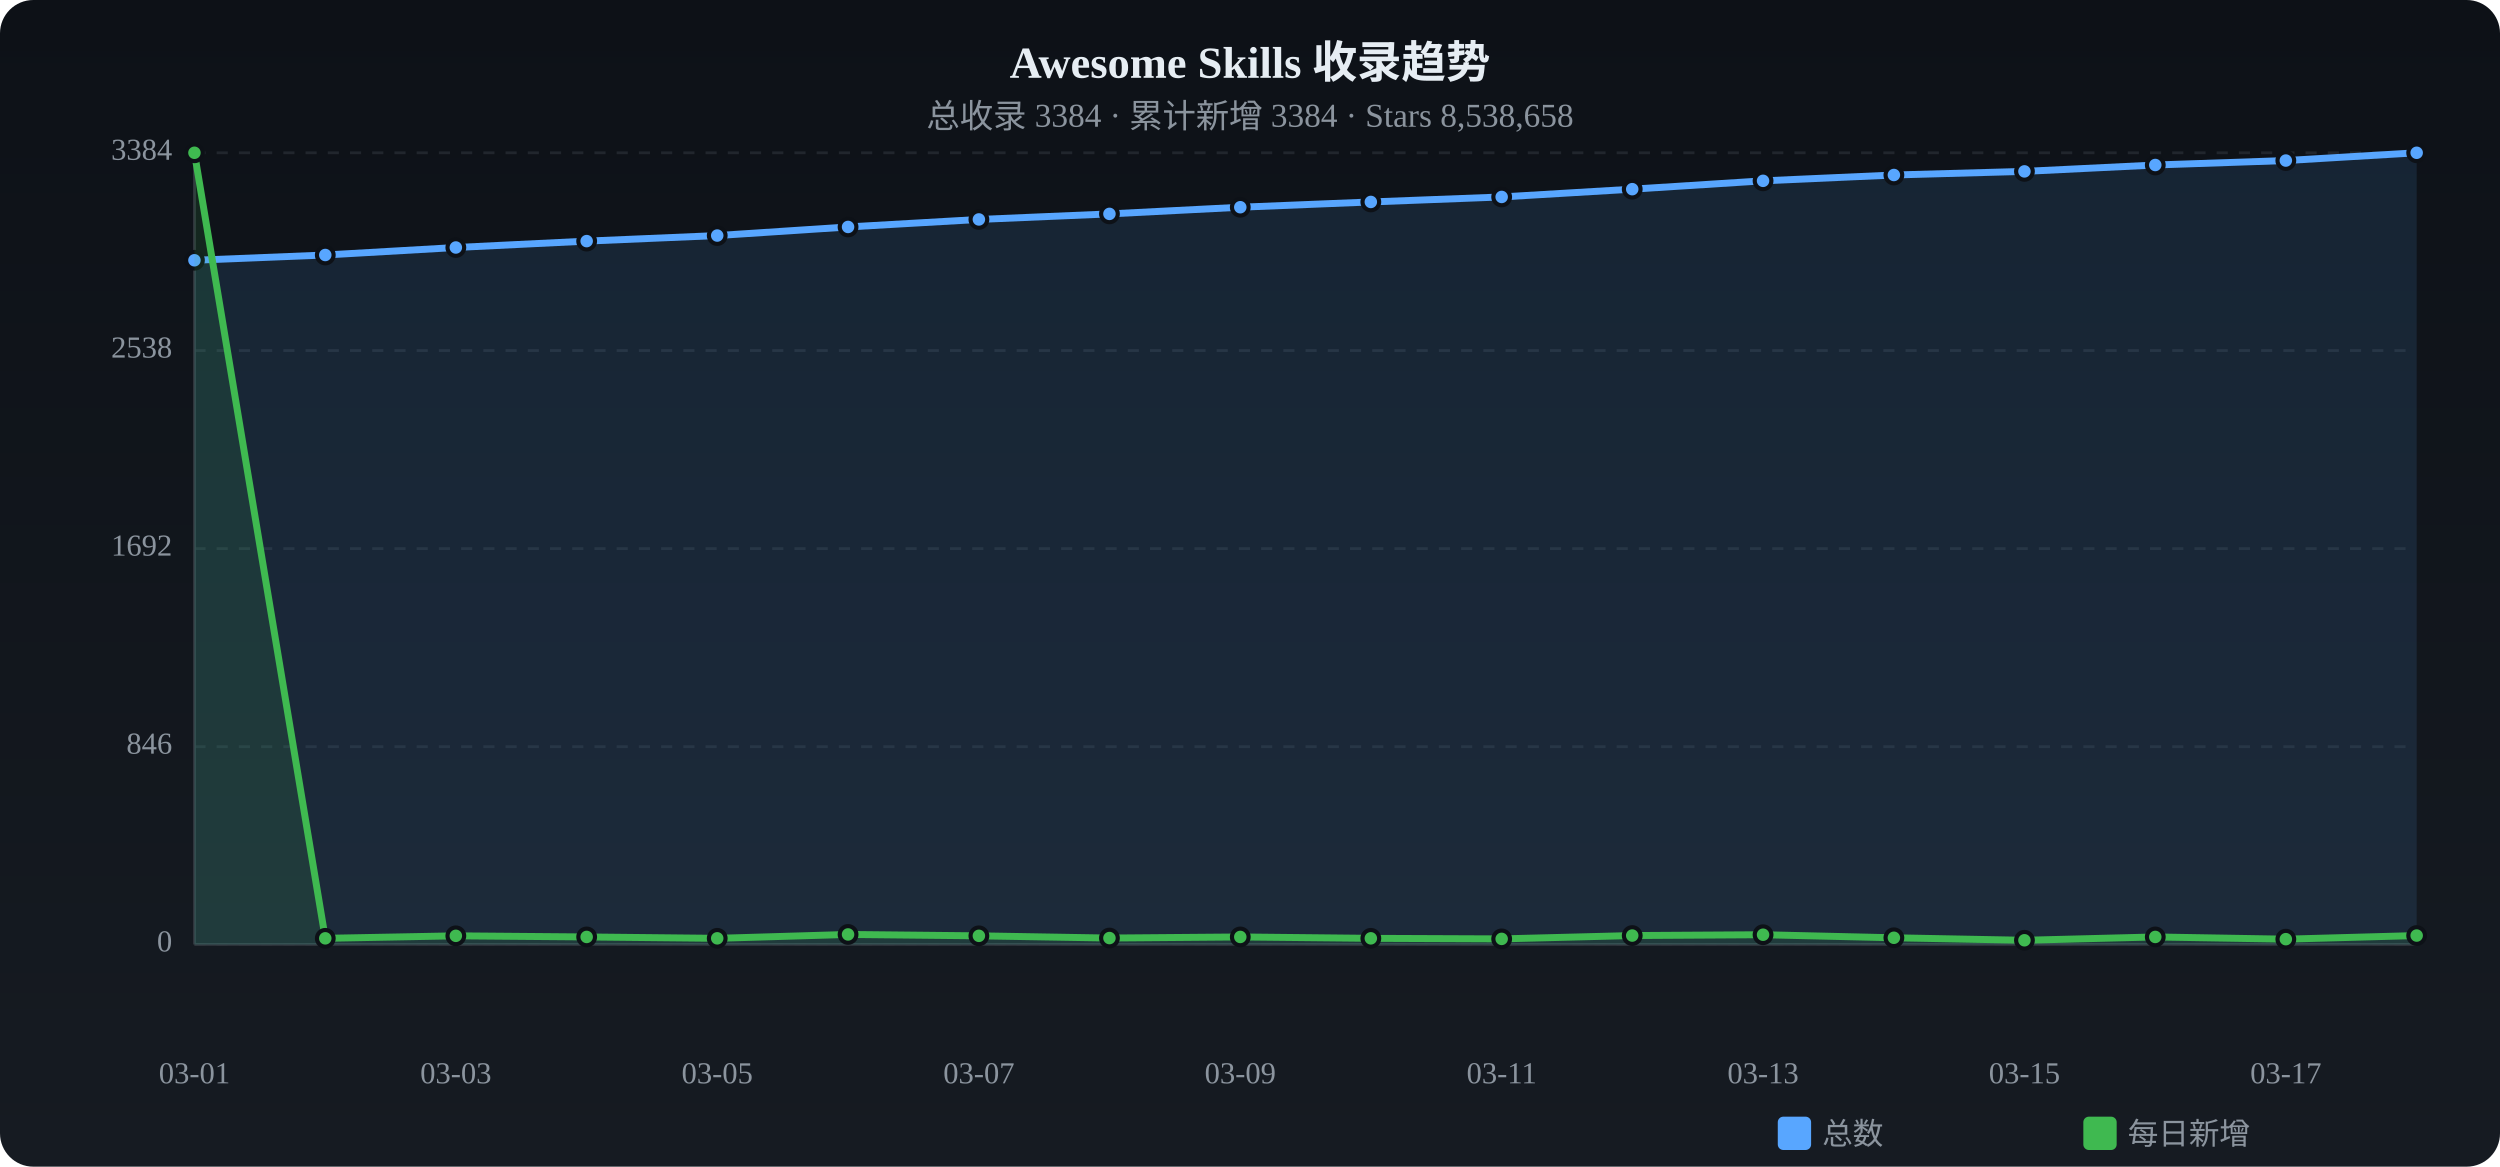
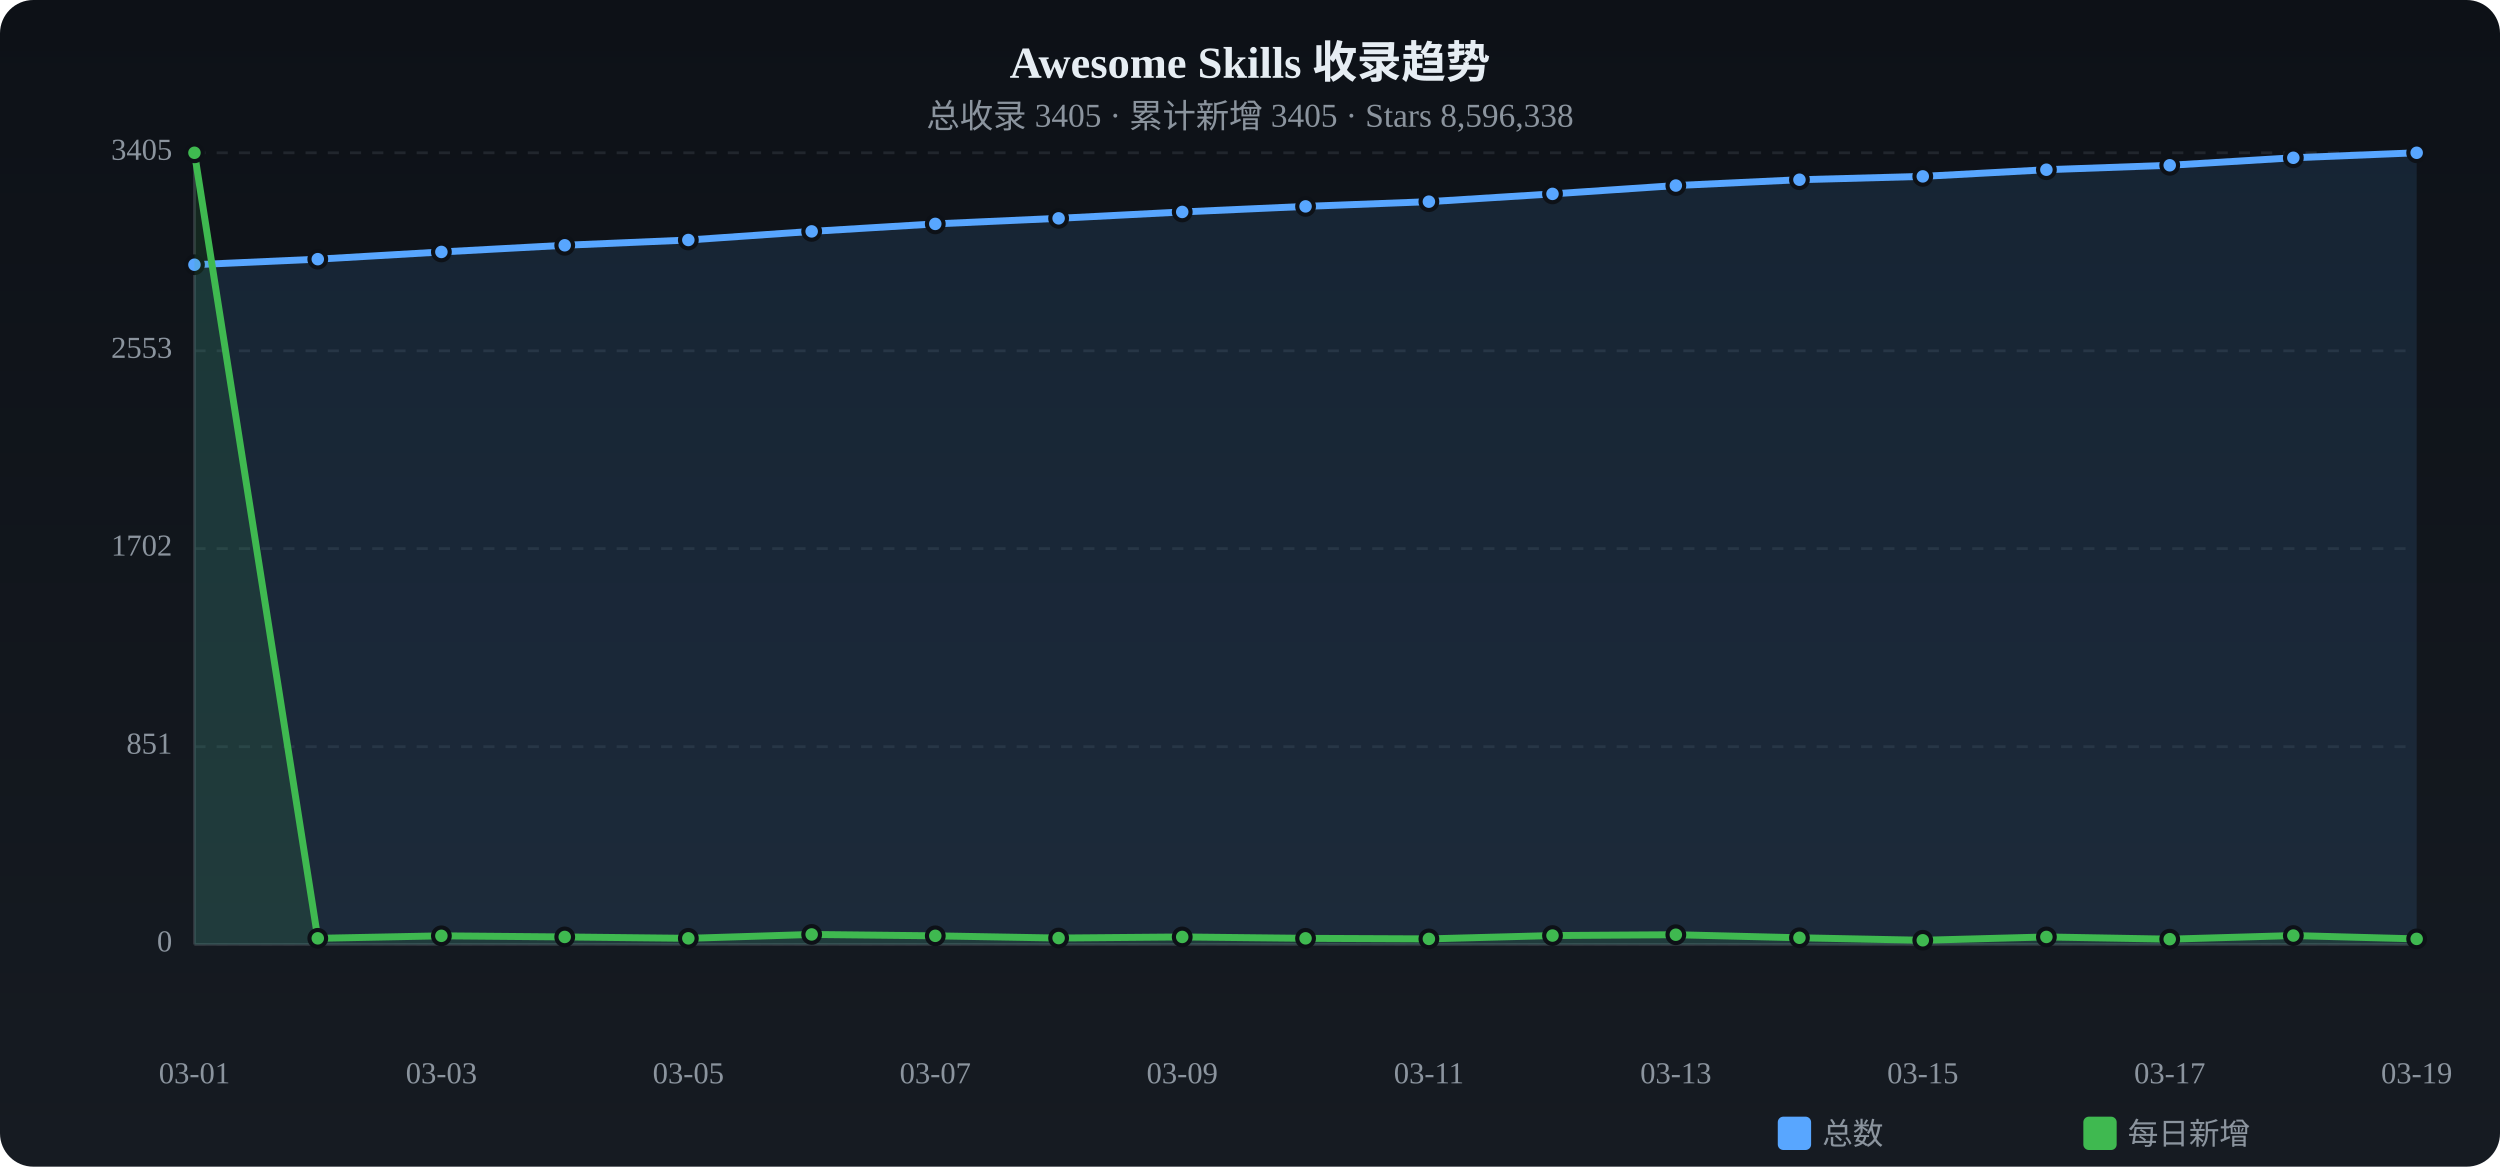
<svg xmlns="http://www.w3.org/2000/svg" viewBox="0 0 900 420" width="900" height="420">
  <defs>
    <linearGradient id="tbg" x1="0%" y1="0%" x2="0%" y2="100%">
      <stop offset="0%" stop-color="#0d1117" />
      <stop offset="100%" stop-color="#161b22" />
    </linearGradient>
  </defs>
  <rect width="900" height="420" rx="12" fill="url(#tbg)" />
  <text x="450.0" y="28" text-anchor="middle" fill="#e6edf3" font-size="16" font-weight="bold">Awesome Skills 收录趋势</text>
-   <text x="450.0" y="46" text-anchor="middle" fill="#8b949e" font-size="12">总收录 3384 · 累计新增 3384 · Stars 8,538,658</text>
+   <text x="450.0" y="46" text-anchor="middle" fill="#8b949e" font-size="12">总收录 3405 · 累计新增 3405 · Stars 8,596,338</text>
  <text x="62" y="340.0" text-anchor="end" fill="#8b949e" font-size="11" dominant-baseline="middle">0</text>
  <line x1="70" y1="340.0" x2="870" y2="340.0" stroke="#21262d" stroke-dasharray="4 4" />
-   <text x="62" y="268.8" text-anchor="end" fill="#8b949e" font-size="11" dominant-baseline="middle">846</text>
+   <text x="62" y="268.8" text-anchor="end" fill="#8b949e" font-size="11" dominant-baseline="middle">851</text>
  <line x1="70" y1="268.8" x2="870" y2="268.8" stroke="#21262d" stroke-dasharray="4 4" />
-   <text x="62" y="197.5" text-anchor="end" fill="#8b949e" font-size="11" dominant-baseline="middle">1692</text>
+   <text x="62" y="197.5" text-anchor="end" fill="#8b949e" font-size="11" dominant-baseline="middle">1702</text>
  <line x1="70" y1="197.5" x2="870" y2="197.5" stroke="#21262d" stroke-dasharray="4 4" />
-   <text x="62" y="126.2" text-anchor="end" fill="#8b949e" font-size="11" dominant-baseline="middle">2538</text>
-   <line x1="70" y1="126.2" x2="870" y2="126.2" stroke="#21262d" stroke-dasharray="4 4" />
-   <text x="62" y="55.0" text-anchor="end" fill="#8b949e" font-size="11" dominant-baseline="middle">3384</text>
+   <text x="62" y="126.3" text-anchor="end" fill="#8b949e" font-size="11" dominant-baseline="middle">2553</text>
+   <line x1="70" y1="126.3" x2="870" y2="126.3" stroke="#21262d" stroke-dasharray="4 4" />
+   <text x="62" y="55.0" text-anchor="end" fill="#8b949e" font-size="11" dominant-baseline="middle">3405</text>
  <line x1="70" y1="55.0" x2="870" y2="55.0" stroke="#21262d" stroke-dasharray="4 4" />
  <line x1="70" y1="55" x2="70" y2="340" stroke="#30363d" />
  <line x1="70" y1="340" x2="870" y2="340" stroke="#30363d" />
-   <path d="M70.0,93.7 L117.1,91.8 L164.1,89.1 L211.2,86.8 L258.2,84.8 L305.3,81.7 L352.4,79.0 L399.4,77.0 L446.5,74.6 L493.5,72.7 L540.6,70.9 L587.6,68.1 L634.7,65.1 L681.8,63.0 L728.8,61.7 L775.9,59.4 L822.9,57.8 L870.0,55.0 L870.0,340 L70.0,340 Z" fill="#58a6ff" opacity="0.12" />
-   <polyline points="70.0,93.7 117.1,91.8 164.1,89.1 211.2,86.8 258.2,84.8 305.3,81.7 352.4,79.0 399.4,77.0 446.5,74.6 493.5,72.7 540.6,70.9 587.6,68.1 634.7,65.1 681.8,63.0 728.8,61.7 775.9,59.4 822.9,57.8 870.0,55.0" fill="none" stroke="#58a6ff" stroke-width="2.5" stroke-linecap="round" stroke-linejoin="round" />
-   <circle cx="70.0" cy="93.7" r="3" fill="#58a6ff" stroke="#0d1117" stroke-width="1.5" />
-   <circle cx="117.1" cy="91.8" r="3" fill="#58a6ff" stroke="#0d1117" stroke-width="1.5" />
-   <circle cx="164.1" cy="89.1" r="3" fill="#58a6ff" stroke="#0d1117" stroke-width="1.5" />
-   <circle cx="211.2" cy="86.8" r="3" fill="#58a6ff" stroke="#0d1117" stroke-width="1.5" />
-   <circle cx="258.2" cy="84.8" r="3" fill="#58a6ff" stroke="#0d1117" stroke-width="1.5" />
-   <circle cx="305.3" cy="81.7" r="3" fill="#58a6ff" stroke="#0d1117" stroke-width="1.5" />
-   <circle cx="352.4" cy="79.0" r="3" fill="#58a6ff" stroke="#0d1117" stroke-width="1.5" />
-   <circle cx="399.4" cy="77.0" r="3" fill="#58a6ff" stroke="#0d1117" stroke-width="1.5" />
-   <circle cx="446.5" cy="74.6" r="3" fill="#58a6ff" stroke="#0d1117" stroke-width="1.5" />
-   <circle cx="493.5" cy="72.7" r="3" fill="#58a6ff" stroke="#0d1117" stroke-width="1.5" />
-   <circle cx="540.6" cy="70.9" r="3" fill="#58a6ff" stroke="#0d1117" stroke-width="1.5" />
-   <circle cx="587.6" cy="68.1" r="3" fill="#58a6ff" stroke="#0d1117" stroke-width="1.5" />
-   <circle cx="634.7" cy="65.1" r="3" fill="#58a6ff" stroke="#0d1117" stroke-width="1.5" />
-   <circle cx="681.8" cy="63.0" r="3" fill="#58a6ff" stroke="#0d1117" stroke-width="1.5" />
-   <circle cx="728.8" cy="61.7" r="3" fill="#58a6ff" stroke="#0d1117" stroke-width="1.5" />
-   <circle cx="775.9" cy="59.4" r="3" fill="#58a6ff" stroke="#0d1117" stroke-width="1.5" />
-   <circle cx="822.9" cy="57.8" r="3" fill="#58a6ff" stroke="#0d1117" stroke-width="1.5" />
+   <path d="M70.0,95.3 L114.4,93.3 L158.9,90.7 L203.3,88.3 L247.8,86.4 L292.2,83.3 L336.7,80.6 L381.1,78.6 L425.6,76.3 L470.0,74.3 L514.4,72.6 L558.9,69.8 L603.3,66.8 L647.8,64.7 L692.2,63.5 L736.7,61.1 L781.1,59.5 L825.6,56.8 L870.0,55.0 L870.0,340 L70.0,340 Z" fill="#58a6ff" opacity="0.12" />
+   <polyline points="70.0,95.3 114.4,93.3 158.9,90.7 203.3,88.3 247.8,86.4 292.2,83.3 336.7,80.6 381.1,78.6 425.6,76.3 470.0,74.3 514.4,72.6 558.9,69.8 603.3,66.8 647.8,64.7 692.2,63.5 736.7,61.1 781.1,59.5 825.6,56.8 870.0,55.0" fill="none" stroke="#58a6ff" stroke-width="2.5" stroke-linecap="round" stroke-linejoin="round" />
+   <circle cx="70.0" cy="95.3" r="3" fill="#58a6ff" stroke="#0d1117" stroke-width="1.5" />
+   <circle cx="114.4" cy="93.3" r="3" fill="#58a6ff" stroke="#0d1117" stroke-width="1.5" />
+   <circle cx="158.9" cy="90.7" r="3" fill="#58a6ff" stroke="#0d1117" stroke-width="1.5" />
+   <circle cx="203.3" cy="88.3" r="3" fill="#58a6ff" stroke="#0d1117" stroke-width="1.5" />
+   <circle cx="247.8" cy="86.4" r="3" fill="#58a6ff" stroke="#0d1117" stroke-width="1.5" />
+   <circle cx="292.2" cy="83.3" r="3" fill="#58a6ff" stroke="#0d1117" stroke-width="1.5" />
+   <circle cx="336.7" cy="80.6" r="3" fill="#58a6ff" stroke="#0d1117" stroke-width="1.5" />
+   <circle cx="381.1" cy="78.6" r="3" fill="#58a6ff" stroke="#0d1117" stroke-width="1.5" />
+   <circle cx="425.6" cy="76.3" r="3" fill="#58a6ff" stroke="#0d1117" stroke-width="1.5" />
+   <circle cx="470.0" cy="74.3" r="3" fill="#58a6ff" stroke="#0d1117" stroke-width="1.5" />
+   <circle cx="514.4" cy="72.6" r="3" fill="#58a6ff" stroke="#0d1117" stroke-width="1.5" />
+   <circle cx="558.9" cy="69.8" r="3" fill="#58a6ff" stroke="#0d1117" stroke-width="1.5" />
+   <circle cx="603.3" cy="66.8" r="3" fill="#58a6ff" stroke="#0d1117" stroke-width="1.5" />
+   <circle cx="647.8" cy="64.7" r="3" fill="#58a6ff" stroke="#0d1117" stroke-width="1.5" />
+   <circle cx="692.2" cy="63.5" r="3" fill="#58a6ff" stroke="#0d1117" stroke-width="1.5" />
+   <circle cx="736.7" cy="61.1" r="3" fill="#58a6ff" stroke="#0d1117" stroke-width="1.5" />
+   <circle cx="781.1" cy="59.5" r="3" fill="#58a6ff" stroke="#0d1117" stroke-width="1.5" />
+   <circle cx="825.6" cy="56.8" r="3" fill="#58a6ff" stroke="#0d1117" stroke-width="1.5" />
  <circle cx="870.0" cy="55.0" r="3" fill="#58a6ff" stroke="#0d1117" stroke-width="1.5" />
-   <path d="M70.0,55.0 L117.1,337.8 L164.1,336.9 L211.2,337.3 L258.2,337.8 L305.3,336.4 L352.4,336.9 L399.4,337.7 L446.5,337.3 L493.5,337.8 L540.6,338.0 L587.6,336.8 L634.7,336.5 L681.8,337.6 L728.8,338.5 L775.9,337.3 L822.9,338.1 L870.0,336.8 L870.0,340 L70.0,340 Z" fill="#3fb950" opacity="0.12" />
-   <polyline points="70.0,55.0 117.1,337.8 164.1,336.9 211.2,337.3 258.2,337.8 305.3,336.4 352.4,336.9 399.4,337.7 446.5,337.3 493.5,337.8 540.6,338.0 587.6,336.8 634.7,336.5 681.8,337.6 728.8,338.5 775.9,337.3 822.9,338.1 870.0,336.8" fill="none" stroke="#3fb950" stroke-width="2.5" stroke-linecap="round" stroke-linejoin="round" />
+   <path d="M70.0,55.0 L114.4,337.8 L158.9,336.9 L203.3,337.3 L247.8,337.8 L292.2,336.4 L336.7,336.9 L381.1,337.7 L425.6,337.3 L470.0,337.8 L514.4,338.0 L558.9,336.8 L603.3,336.5 L647.8,337.6 L692.2,338.5 L736.7,337.3 L781.1,338.1 L825.6,336.8 L870.0,338.0 L870.0,340 L70.0,340 Z" fill="#3fb950" opacity="0.12" />
+   <polyline points="70.0,55.0 114.4,337.8 158.9,336.9 203.3,337.3 247.8,337.8 292.2,336.4 336.7,336.9 381.1,337.7 425.6,337.3 470.0,337.8 514.4,338.0 558.9,336.8 603.3,336.5 647.8,337.6 692.2,338.5 736.7,337.3 781.1,338.1 825.6,336.8 870.0,338.0" fill="none" stroke="#3fb950" stroke-width="2.5" stroke-linecap="round" stroke-linejoin="round" />
  <circle cx="70.0" cy="55.0" r="3" fill="#3fb950" stroke="#0d1117" stroke-width="1.5" />
-   <circle cx="117.1" cy="337.8" r="3" fill="#3fb950" stroke="#0d1117" stroke-width="1.5" />
-   <circle cx="164.1" cy="336.9" r="3" fill="#3fb950" stroke="#0d1117" stroke-width="1.5" />
-   <circle cx="211.2" cy="337.3" r="3" fill="#3fb950" stroke="#0d1117" stroke-width="1.5" />
-   <circle cx="258.2" cy="337.8" r="3" fill="#3fb950" stroke="#0d1117" stroke-width="1.5" />
-   <circle cx="305.3" cy="336.4" r="3" fill="#3fb950" stroke="#0d1117" stroke-width="1.5" />
-   <circle cx="352.4" cy="336.9" r="3" fill="#3fb950" stroke="#0d1117" stroke-width="1.5" />
-   <circle cx="399.4" cy="337.7" r="3" fill="#3fb950" stroke="#0d1117" stroke-width="1.5" />
-   <circle cx="446.5" cy="337.3" r="3" fill="#3fb950" stroke="#0d1117" stroke-width="1.5" />
-   <circle cx="493.5" cy="337.8" r="3" fill="#3fb950" stroke="#0d1117" stroke-width="1.5" />
-   <circle cx="540.6" cy="338.0" r="3" fill="#3fb950" stroke="#0d1117" stroke-width="1.5" />
-   <circle cx="587.6" cy="336.8" r="3" fill="#3fb950" stroke="#0d1117" stroke-width="1.5" />
-   <circle cx="634.7" cy="336.5" r="3" fill="#3fb950" stroke="#0d1117" stroke-width="1.5" />
-   <circle cx="681.8" cy="337.6" r="3" fill="#3fb950" stroke="#0d1117" stroke-width="1.5" />
-   <circle cx="728.8" cy="338.5" r="3" fill="#3fb950" stroke="#0d1117" stroke-width="1.5" />
-   <circle cx="775.9" cy="337.3" r="3" fill="#3fb950" stroke="#0d1117" stroke-width="1.5" />
-   <circle cx="822.9" cy="338.1" r="3" fill="#3fb950" stroke="#0d1117" stroke-width="1.5" />
-   <circle cx="870.0" cy="336.8" r="3" fill="#3fb950" stroke="#0d1117" stroke-width="1.5" />
+   <circle cx="114.4" cy="337.8" r="3" fill="#3fb950" stroke="#0d1117" stroke-width="1.5" />
+   <circle cx="158.9" cy="336.9" r="3" fill="#3fb950" stroke="#0d1117" stroke-width="1.5" />
+   <circle cx="203.3" cy="337.3" r="3" fill="#3fb950" stroke="#0d1117" stroke-width="1.5" />
+   <circle cx="247.8" cy="337.8" r="3" fill="#3fb950" stroke="#0d1117" stroke-width="1.5" />
+   <circle cx="292.2" cy="336.4" r="3" fill="#3fb950" stroke="#0d1117" stroke-width="1.5" />
+   <circle cx="336.7" cy="336.9" r="3" fill="#3fb950" stroke="#0d1117" stroke-width="1.5" />
+   <circle cx="381.1" cy="337.7" r="3" fill="#3fb950" stroke="#0d1117" stroke-width="1.5" />
+   <circle cx="425.6" cy="337.3" r="3" fill="#3fb950" stroke="#0d1117" stroke-width="1.5" />
+   <circle cx="470.0" cy="337.8" r="3" fill="#3fb950" stroke="#0d1117" stroke-width="1.5" />
+   <circle cx="514.4" cy="338.0" r="3" fill="#3fb950" stroke="#0d1117" stroke-width="1.5" />
+   <circle cx="558.9" cy="336.8" r="3" fill="#3fb950" stroke="#0d1117" stroke-width="1.5" />
+   <circle cx="603.3" cy="336.5" r="3" fill="#3fb950" stroke="#0d1117" stroke-width="1.5" />
+   <circle cx="647.8" cy="337.6" r="3" fill="#3fb950" stroke="#0d1117" stroke-width="1.5" />
+   <circle cx="692.2" cy="338.5" r="3" fill="#3fb950" stroke="#0d1117" stroke-width="1.5" />
+   <circle cx="736.7" cy="337.3" r="3" fill="#3fb950" stroke="#0d1117" stroke-width="1.5" />
+   <circle cx="781.1" cy="338.1" r="3" fill="#3fb950" stroke="#0d1117" stroke-width="1.5" />
+   <circle cx="825.6" cy="336.8" r="3" fill="#3fb950" stroke="#0d1117" stroke-width="1.5" />
+   <circle cx="870.0" cy="338.0" r="3" fill="#3fb950" stroke="#0d1117" stroke-width="1.5" />
  <text x="70.0" y="390" text-anchor="middle" fill="#8b949e" font-size="11">03-01</text>
-   <text x="164.1" y="390" text-anchor="middle" fill="#8b949e" font-size="11">03-03</text>
-   <text x="258.2" y="390" text-anchor="middle" fill="#8b949e" font-size="11">03-05</text>
-   <text x="352.4" y="390" text-anchor="middle" fill="#8b949e" font-size="11">03-07</text>
-   <text x="446.5" y="390" text-anchor="middle" fill="#8b949e" font-size="11">03-09</text>
-   <text x="540.6" y="390" text-anchor="middle" fill="#8b949e" font-size="11">03-11</text>
-   <text x="634.7" y="390" text-anchor="middle" fill="#8b949e" font-size="11">03-13</text>
-   <text x="728.8" y="390" text-anchor="middle" fill="#8b949e" font-size="11">03-15</text>
-   <text x="822.9" y="390" text-anchor="middle" fill="#8b949e" font-size="11">03-17</text>
+   <text x="158.9" y="390" text-anchor="middle" fill="#8b949e" font-size="11">03-03</text>
+   <text x="247.8" y="390" text-anchor="middle" fill="#8b949e" font-size="11">03-05</text>
+   <text x="336.7" y="390" text-anchor="middle" fill="#8b949e" font-size="11">03-07</text>
+   <text x="425.6" y="390" text-anchor="middle" fill="#8b949e" font-size="11">03-09</text>
+   <text x="514.4" y="390" text-anchor="middle" fill="#8b949e" font-size="11">03-11</text>
+   <text x="603.3" y="390" text-anchor="middle" fill="#8b949e" font-size="11">03-13</text>
+   <text x="692.2" y="390" text-anchor="middle" fill="#8b949e" font-size="11">03-15</text>
+   <text x="781.1" y="390" text-anchor="middle" fill="#8b949e" font-size="11">03-17</text>
+   <text x="870.0" y="390" text-anchor="middle" fill="#8b949e" font-size="11">03-19</text>
  <rect x="640" y="402" width="12" height="12" rx="2" fill="#58a6ff" />
  <text x="656" y="412" fill="#8b949e" font-size="11">总数</text>
  <rect x="750" y="402" width="12" height="12" rx="2" fill="#3fb950" />
  <text x="766" y="412" fill="#8b949e" font-size="11">每日新增</text>
</svg>
